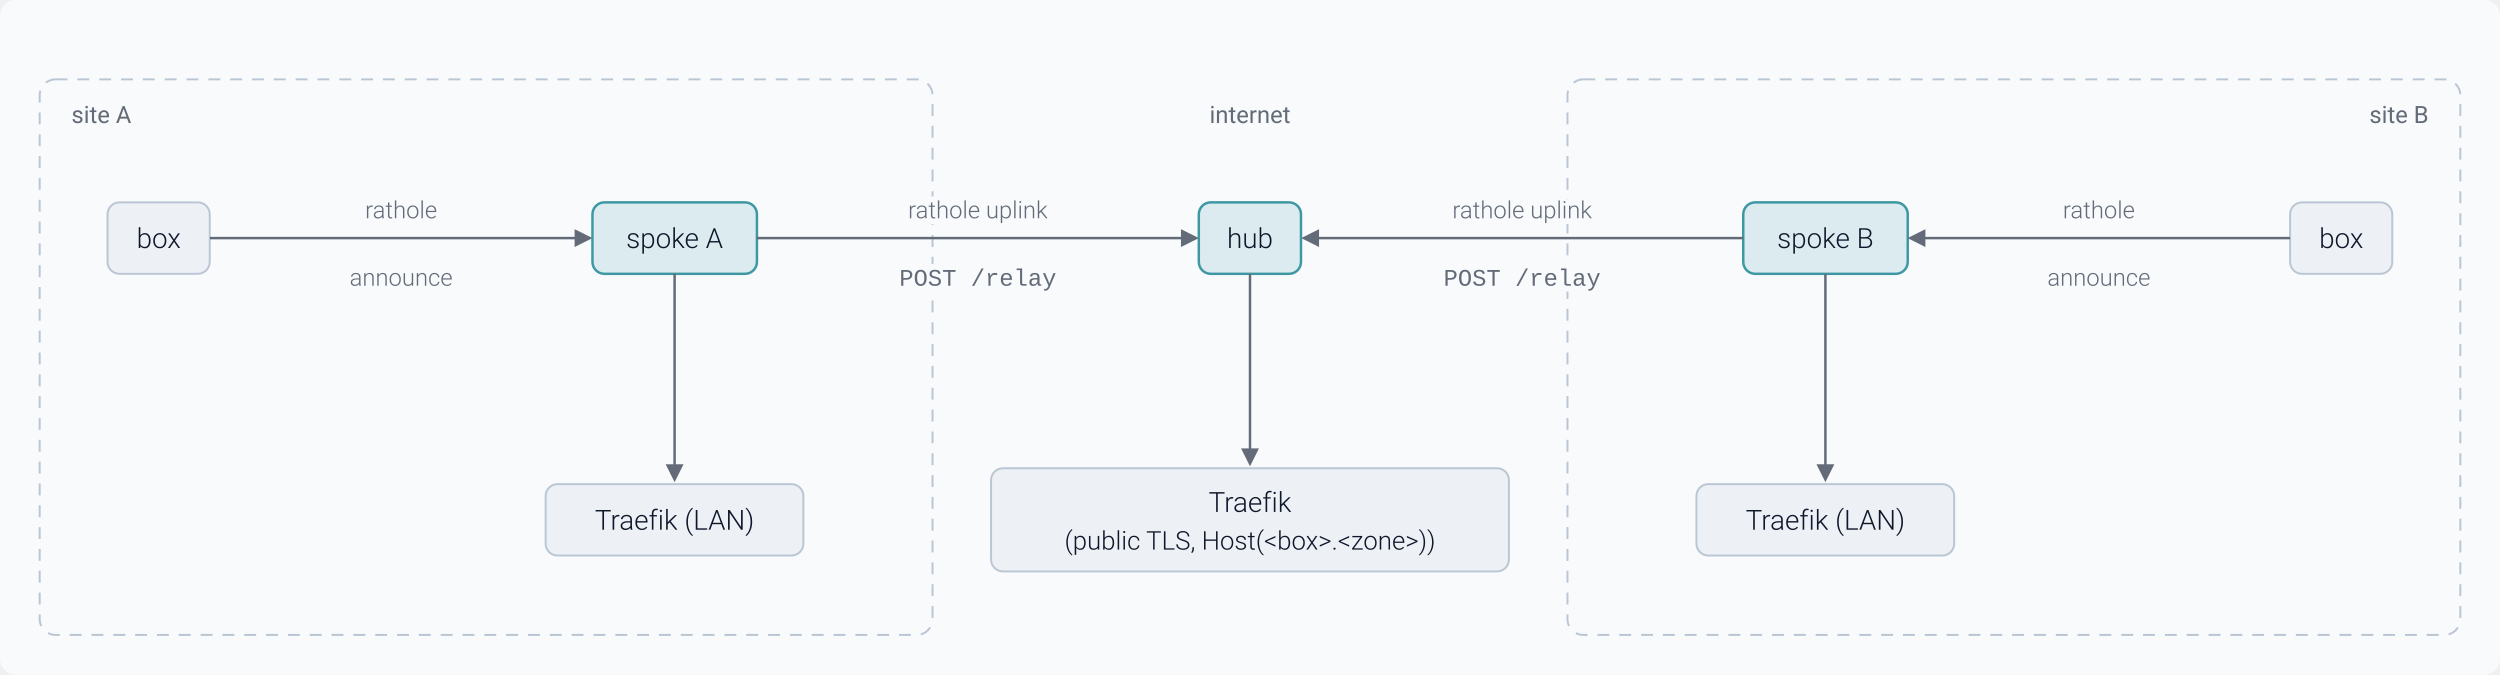
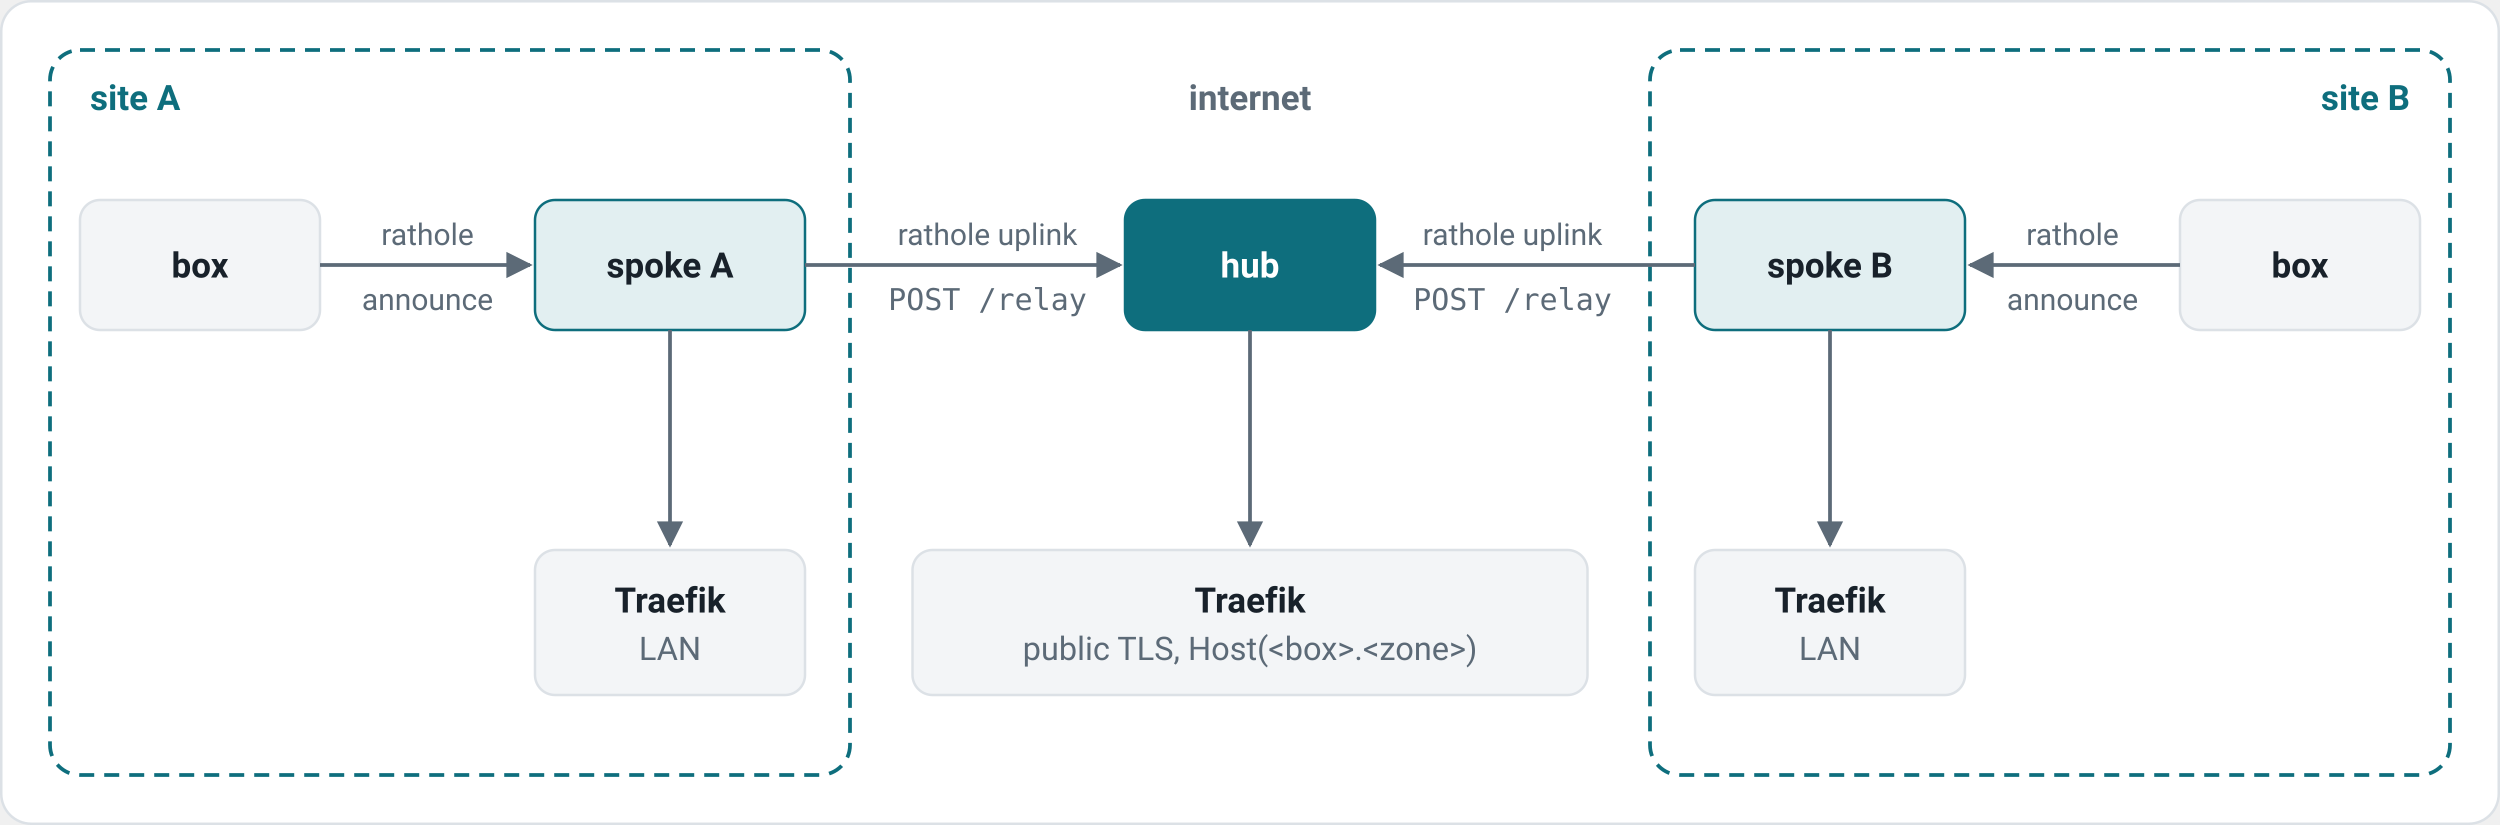
- <svg xmlns="http://www.w3.org/2000/svg" viewBox="0 0 1260 340" width="1260" height="340" role="img" aria-label="Edge federation: two sites relayed through a hub">
-   <style>
- /* The handbook's Docusaurus theme: the LosOS desktop theme
-    (handbook/src/css/derisk-theme.css, derisk-light and derisk-dark). */
- .bg{fill:#f8fafc}.node{fill:#edf1f6;stroke:#bbc6d4;stroke-width:1}
- .key{fill:#dcebef;stroke:#3d98a3;stroke-width:1.25}
- .zone{fill:none;stroke:#bbc6d4;stroke-width:1;stroke-dasharray:6 5}
- text{font-family:Ubuntu,ui-sans-serif,system-ui,-apple-system,'Segoe UI',Roboto,'Helvetica Neue',Arial,sans-serif;font-weight:300;fill:#0f172a;font-size:14px}
- .zl{fill:#636b79;font-size:12px;font-weight:400}
- .lbl{fill:#636b79;font-size:12px;paint-order:stroke;stroke:#f8fafc;stroke-width:6px;stroke-linejoin:round}
- .mono{font-family:Hack,ui-monospace,SFMono-Regular,'SF Mono',Menlo,Consolas,'Liberation Mono',monospace;font-weight:400;font-size:12px}
- .ln{stroke:#636b79;stroke-width:1.25;fill:none}.ah{fill:#636b79}
- .tun{stroke:#3d98a3;stroke-width:5;fill:none}.tun2{stroke:#f8fafc;stroke-width:2;fill:none}.aht{fill:#3d98a3}
- @media (prefers-color-scheme:dark){.bg{fill:#0a0e12}.node{fill:#141b22;stroke:#2c3a47}
- .key{fill:#13272c;stroke:#48b3c0}.zone{stroke:#2c3a47}text{fill:#e2e8f0}.zl,.lbl{fill:#949ba4}.lbl{stroke:#0a0e12}
- .ln{stroke:#949ba4}.ah{fill:#949ba4}.tun{stroke:#48b3c0}.tun2{stroke:#0a0e12}.aht{fill:#48b3c0}}
- </style>
-   <rect class="bg" width="1260" height="340" rx="8" />
-   <rect class="zone" x="20" y="40" width="450" height="280" rx="8" />
-   <rect class="zone" x="790" y="40" width="450" height="280" rx="8" />
-   <text class="zl" x="36" y="62">site A</text>
-   <text class="zl" x="1224" y="62" text-anchor="end">site B</text>
-   <text class="zl" x="630" y="62" text-anchor="middle">internet</text>
-   <rect class="node" x="54.2" y="102.0" width="51.5" height="36" rx="6" />
-   <text x="80" y="125" text-anchor="middle">box</text>
-   <rect class="key" x="298.6" y="102.0" width="82.9" height="36" rx="6" />
-   <text x="340" y="125" text-anchor="middle">spoke A</text>
-   <rect class="key" x="604.2" y="102.0" width="51.5" height="36" rx="6" />
-   <text x="630" y="125" text-anchor="middle">hub</text>
-   <rect class="key" x="878.6" y="102.0" width="82.9" height="36" rx="6" />
-   <text x="920" y="125" text-anchor="middle">spoke B</text>
-   <rect class="node" x="1154.2" y="102.0" width="51.5" height="36" rx="6" />
-   <text x="1180" y="125" text-anchor="middle">box</text>
-   <path class="ln" d="M105.8,120.0 L291.4,120.0" />
-   <polygon class="ah" points="298.6,120.0 289.6,115.5 289.6,124.5" />
-   <text class="lbl" x="202.16" y="110" text-anchor="middle">rathole</text>
-   <text class="lbl" x="202.16" y="144" text-anchor="middle">announce</text>
-   <path class="ln" d="M381.4,120.0 L597.0,120.0" />
-   <polygon class="ah" points="604.2,120.0 595.2,115.5 595.2,124.5" />
-   <text class="lbl" x="492.84" y="110" text-anchor="middle">rathole uplink</text>
-   <text class="lbl mono" x="492.84" y="144" text-anchor="middle">POST /relay</text>
-   <path class="ln" d="M878.6,120.0 L663.0,120.0" />
-   <polygon class="ah" points="655.8,120.0 664.8,124.5 664.8,115.5" />
-   <text class="lbl" x="767.16" y="110" text-anchor="middle">rathole uplink</text>
-   <text class="lbl mono" x="767.16" y="144" text-anchor="middle">POST /relay</text>
-   <path class="ln" d="M1154.2,120.0 L968.6,120.0" />
-   <polygon class="ah" points="961.4,120.0 970.4,124.5 970.4,115.5" />
-   <text class="lbl" x="1057.84" y="110" text-anchor="middle">rathole</text>
-   <text class="lbl" x="1057.84" y="144" text-anchor="middle">announce</text>
-   <path class="ln" d="M340.0,138.0 L340.0,235.8" />
-   <polygon class="ah" points="340.0,243.0 344.5,234.0 335.5,234.0" />
-   <rect class="node" x="275.0" y="244.0" width="129.9" height="36" rx="6" />
-   <text x="340" y="267" text-anchor="middle">Traefik (LAN)</text>
-   <path class="ln" d="M630.0,138.0 L630.0,227.8" />
-   <polygon class="ah" points="630.0,235.0 634.5,226.0 625.5,226.0" />
-   <rect class="node" x="499.5" y="236.0" width="261.0" height="52" rx="6" />
-   <text x="630" y="258" text-anchor="middle">Traefik</text>
-   <text x="630" y="277" text-anchor="middle" style="font-size:13px">(public TLS, Host(&lt;box&gt;.&lt;zone&gt;))</text>
-   <path class="ln" d="M920.0,138.0 L920.0,235.8" />
-   <polygon class="ah" points="920.0,243.0 924.5,234.0 915.5,234.0" />
-   <rect class="node" x="855.0" y="244.0" width="129.9" height="36" rx="6" />
-   <text x="920" y="267" text-anchor="middle">Traefik (LAN)</text>
+ <svg xmlns="http://www.w3.org/2000/svg" width="1000" height="330" viewBox="0 0 1000 330" font-family="system-ui, -apple-system, 'Segoe UI', Roboto, 'DejaVu Sans', sans-serif" font-size="14" fill="#18212a">
+   <defs>
+     <marker id="ar" viewBox="0 0 10 10" refX="9" refY="5" markerWidth="7" markerHeight="7" orient="auto-start-reverse">
+       <path d="M0 0L10 5L0 10z" fill="#5c6a77" />
+     </marker>
+     <marker id="at" viewBox="0 0 10 10" refX="9" refY="5" markerWidth="4" markerHeight="4" orient="auto-start-reverse">
+       <path d="M0 0L10 5L0 10z" fill="#0e6e7d" />
+     </marker>
+   </defs>
+   <rect x="0.5" y="0.5" width="999" height="329" rx="12" fill="#ffffff" stroke="#dce1e6" />
+   <rect x="20" y="20" width="320" height="290" rx="12" fill="none" stroke="#0e6e7d" stroke-width="1.5" stroke-dasharray="6 4" />
+   <text x="36" y="44" text-anchor="start" fill="#0e6e7d" font-weight="650">site A</text>
+   <rect x="660" y="20" width="320" height="290" rx="12" fill="none" stroke="#0e6e7d" stroke-width="1.5" stroke-dasharray="6 4" />
+   <text x="964" y="44" text-anchor="end" fill="#0e6e7d" font-weight="650">site B</text>
+   <text x="500" y="44" text-anchor="middle" fill="#5c6a77" font-weight="650">internet</text>
+   <rect x="32" y="80" width="96" height="52" rx="8" fill="#f3f5f7" stroke="#dce1e6" stroke-width="1" />
+   <text x="80.0" y="111.0" text-anchor="middle" font-weight="650" fill="#18212a">box</text>
+   <rect x="214" y="80" width="108" height="52" rx="8" fill="#e2eff1" stroke="#0e6e7d" stroke-width="1" />
+   <text x="268.0" y="111.0" text-anchor="middle" font-weight="650" fill="#18212a">spoke A</text>
+   <rect x="450" y="80" width="100" height="52" rx="8" fill="#0e6e7d" stroke="#0e6e7d" stroke-width="1" />
+   <text x="500.0" y="111.0" text-anchor="middle" font-weight="650" fill="#ffffff">hub</text>
+   <rect x="678" y="80" width="108" height="52" rx="8" fill="#e2eff1" stroke="#0e6e7d" stroke-width="1" />
+   <text x="732.0" y="111.0" text-anchor="middle" font-weight="650" fill="#18212a">spoke B</text>
+   <rect x="872" y="80" width="96" height="52" rx="8" fill="#f3f5f7" stroke="#dce1e6" stroke-width="1" />
+   <text x="920.0" y="111.0" text-anchor="middle" font-weight="650" fill="#18212a">box</text>
+   <line x1="128" y1="106.0" x2="212" y2="106.0" fill="none" stroke="#5c6a77" stroke-width="1.5" marker-end="url(#ar)" />
+   <line x1="322" y1="106.0" x2="448" y2="106.0" fill="none" stroke="#5c6a77" stroke-width="1.5" marker-end="url(#ar)" />
+   <line x1="678" y1="106.0" x2="552" y2="106.0" fill="none" stroke="#5c6a77" stroke-width="1.5" marker-end="url(#ar)" />
+   <line x1="872" y1="106.0" x2="788" y2="106.0" fill="none" stroke="#5c6a77" stroke-width="1.5" marker-end="url(#ar)" />
+   <text x="171" y="98.0" text-anchor="middle" fill="#5c6a77" font-size="12" stroke="#ffffff" stroke-width="5" stroke-linejoin="round" paint-order="stroke">rathole</text>
+   <text x="171" y="124.0" text-anchor="middle" fill="#5c6a77" font-size="12" stroke="#ffffff" stroke-width="5" stroke-linejoin="round" paint-order="stroke">announce</text>
+   <text x="395" y="98.0" text-anchor="middle" fill="#5c6a77" font-size="12" stroke="#ffffff" stroke-width="5" stroke-linejoin="round" paint-order="stroke">rathole uplink</text>
+   <text x="395" y="124.0" text-anchor="middle" fill="#5c6a77" font-size="12" font-family="ui-monospace, SFMono-Regular, Menlo, Consolas, 'DejaVu Sans Mono', monospace" stroke="#ffffff" stroke-width="5" stroke-linejoin="round" paint-order="stroke">POST /relay</text>
+   <text x="605" y="98.0" text-anchor="middle" fill="#5c6a77" font-size="12" stroke="#ffffff" stroke-width="5" stroke-linejoin="round" paint-order="stroke">rathole uplink</text>
+   <text x="605" y="124.0" text-anchor="middle" fill="#5c6a77" font-size="12" font-family="ui-monospace, SFMono-Regular, Menlo, Consolas, 'DejaVu Sans Mono', monospace" stroke="#ffffff" stroke-width="5" stroke-linejoin="round" paint-order="stroke">POST /relay</text>
+   <text x="829" y="98.0" text-anchor="middle" fill="#5c6a77" font-size="12" stroke="#ffffff" stroke-width="5" stroke-linejoin="round" paint-order="stroke">rathole</text>
+   <text x="829" y="124.0" text-anchor="middle" fill="#5c6a77" font-size="12" stroke="#ffffff" stroke-width="5" stroke-linejoin="round" paint-order="stroke">announce</text>
+   <line x1="268" y1="132" x2="268" y2="218" fill="none" stroke="#5c6a77" stroke-width="1.5" marker-end="url(#ar)" />
+   <line x1="500" y1="132" x2="500" y2="218" fill="none" stroke="#5c6a77" stroke-width="1.5" marker-end="url(#ar)" />
+   <line x1="732" y1="132" x2="732" y2="218" fill="none" stroke="#5c6a77" stroke-width="1.5" marker-end="url(#ar)" />
+   <rect x="214" y="220" width="108" height="58" rx="8" fill="#f3f5f7" stroke="#dce1e6" stroke-width="1" />
+   <text x="268.0" y="245.0" text-anchor="middle" font-weight="650" fill="#18212a">Traefik</text>
+   <text x="268.0" y="264.0" text-anchor="middle" fill="#5c6a77" font-size="13">LAN</text>
+   <rect x="365" y="220" width="270" height="58" rx="8" fill="#f3f5f7" stroke="#dce1e6" stroke-width="1" />
+   <text x="500.0" y="245.0" text-anchor="middle" font-weight="650" fill="#18212a">Traefik</text>
+   <text x="500.0" y="264.0" text-anchor="middle" fill="#5c6a77" font-size="13">public TLS, Host(&lt;box&gt;.&lt;zone&gt;)</text>
+   <rect x="678" y="220" width="108" height="58" rx="8" fill="#f3f5f7" stroke="#dce1e6" stroke-width="1" />
+   <text x="732.0" y="245.0" text-anchor="middle" font-weight="650" fill="#18212a">Traefik</text>
+   <text x="732.0" y="264.0" text-anchor="middle" fill="#5c6a77" font-size="13">LAN</text>
</svg>
